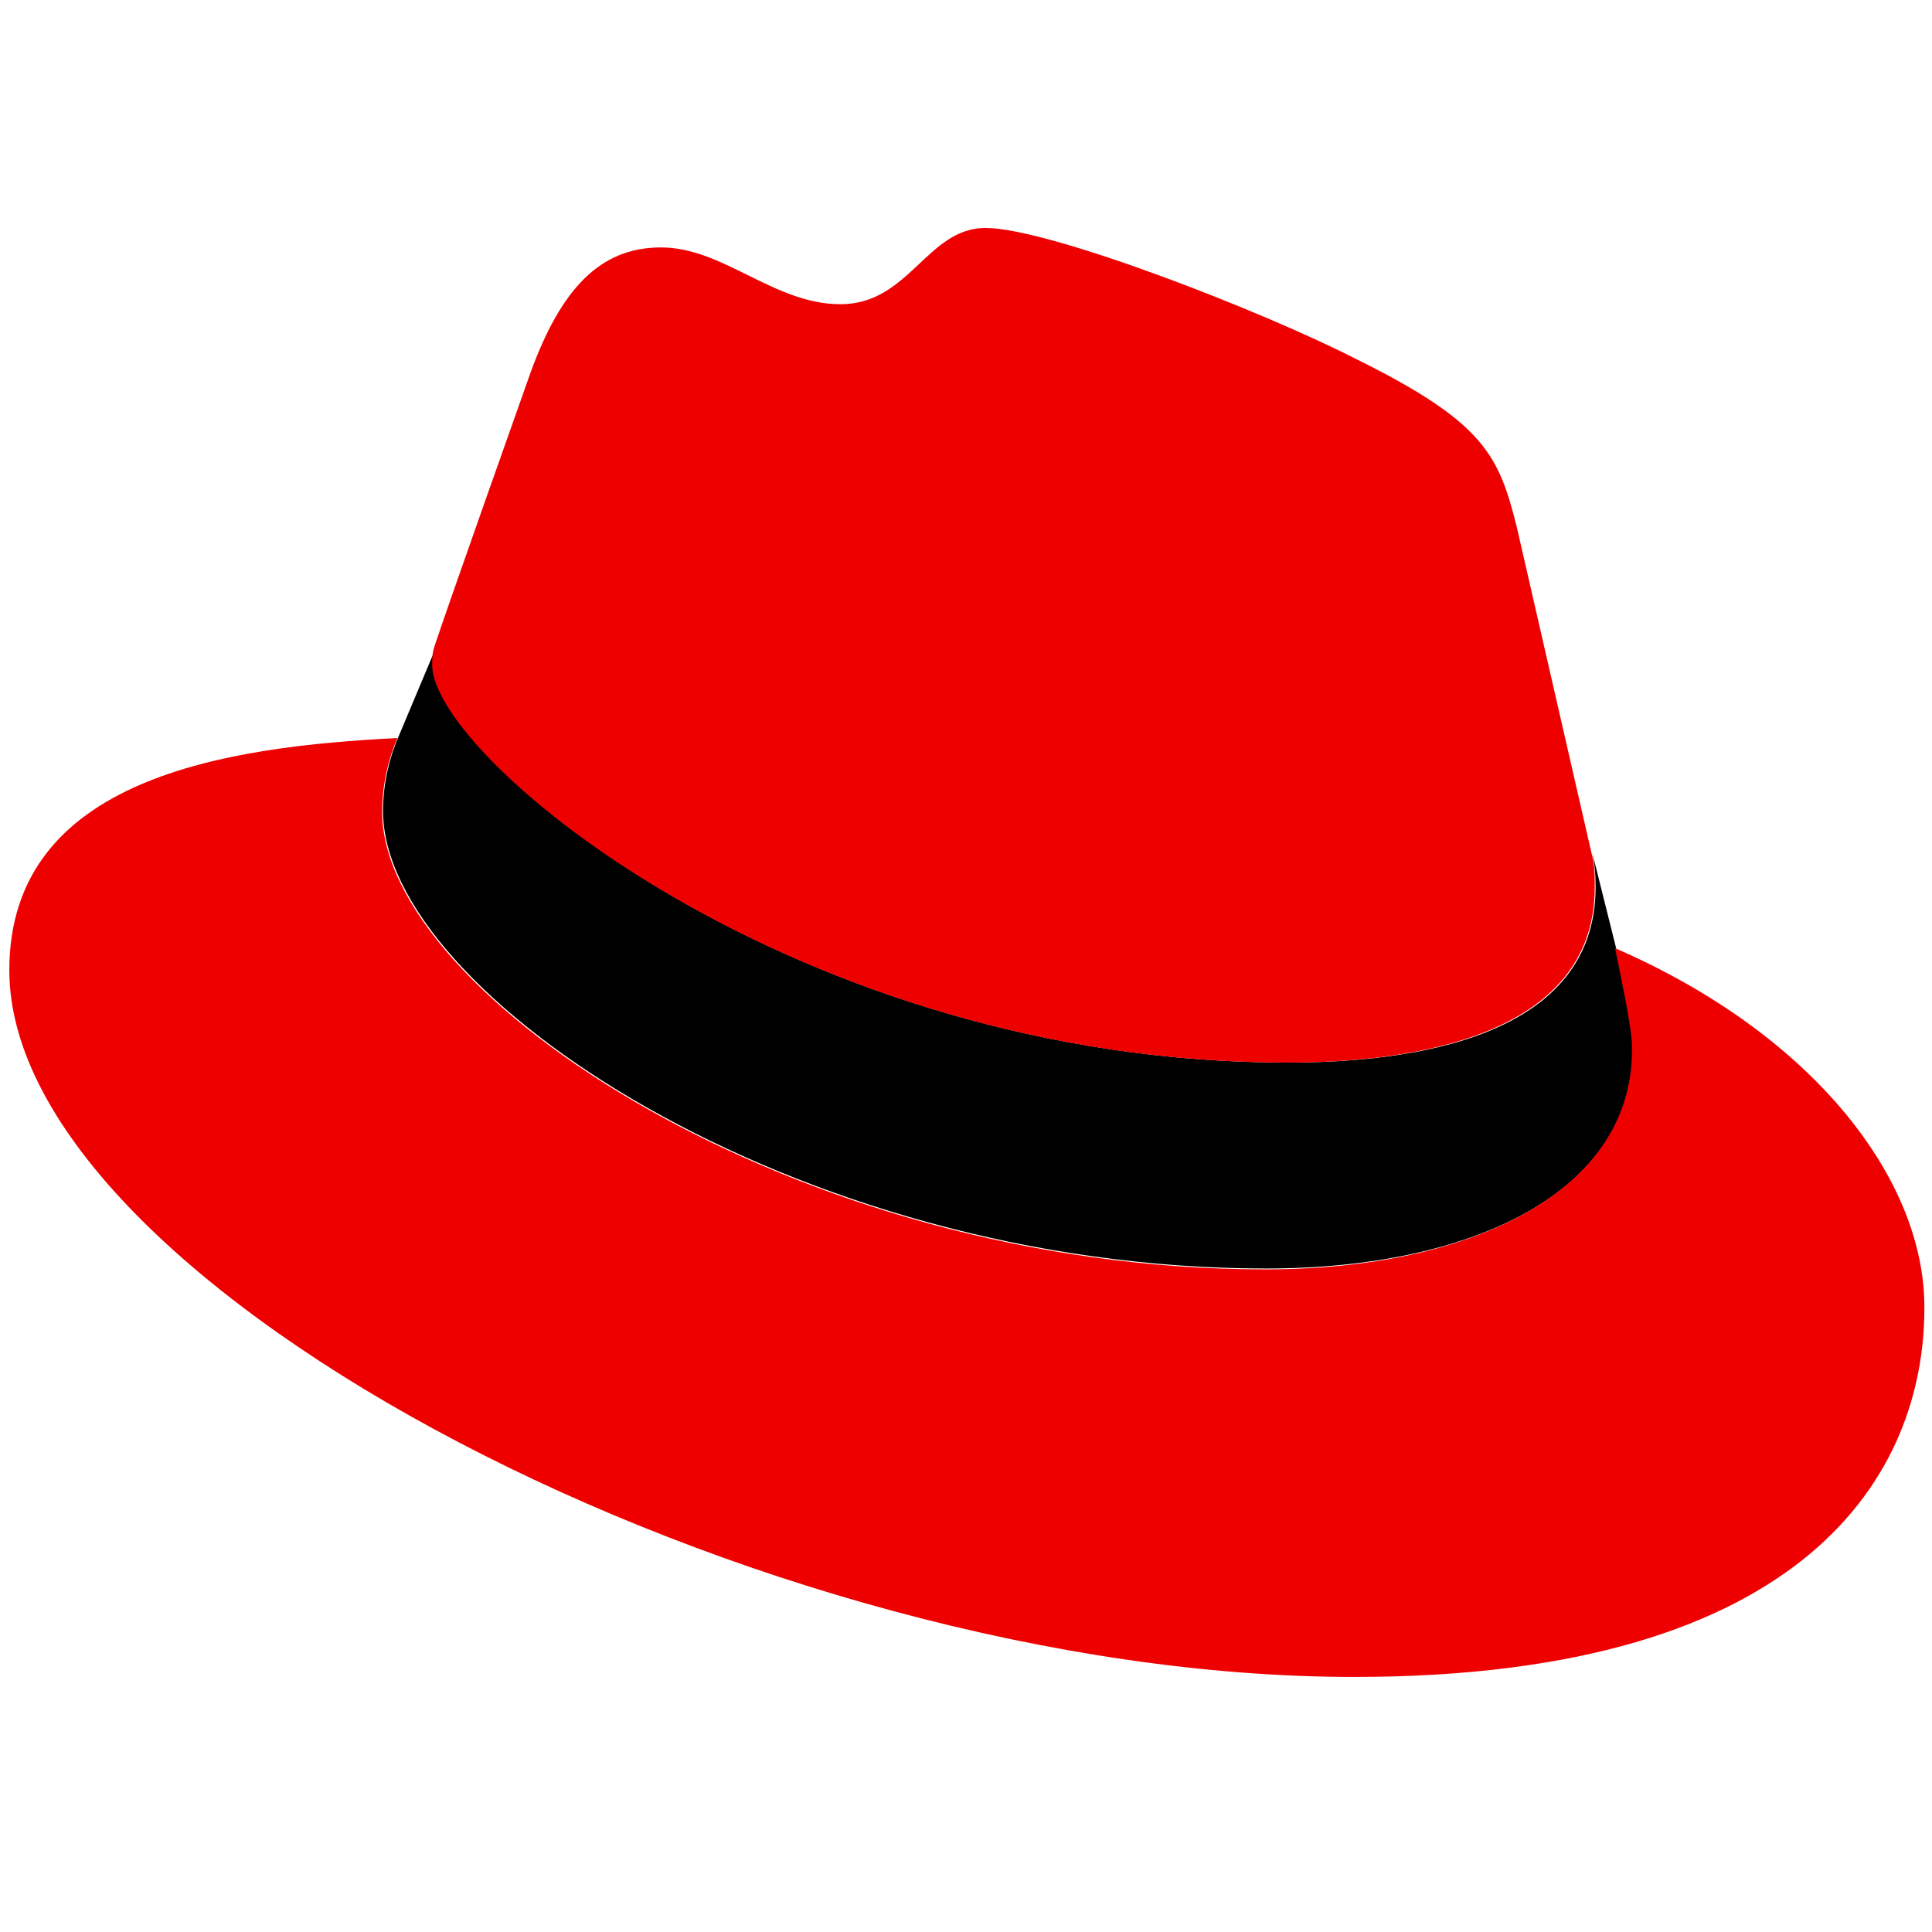
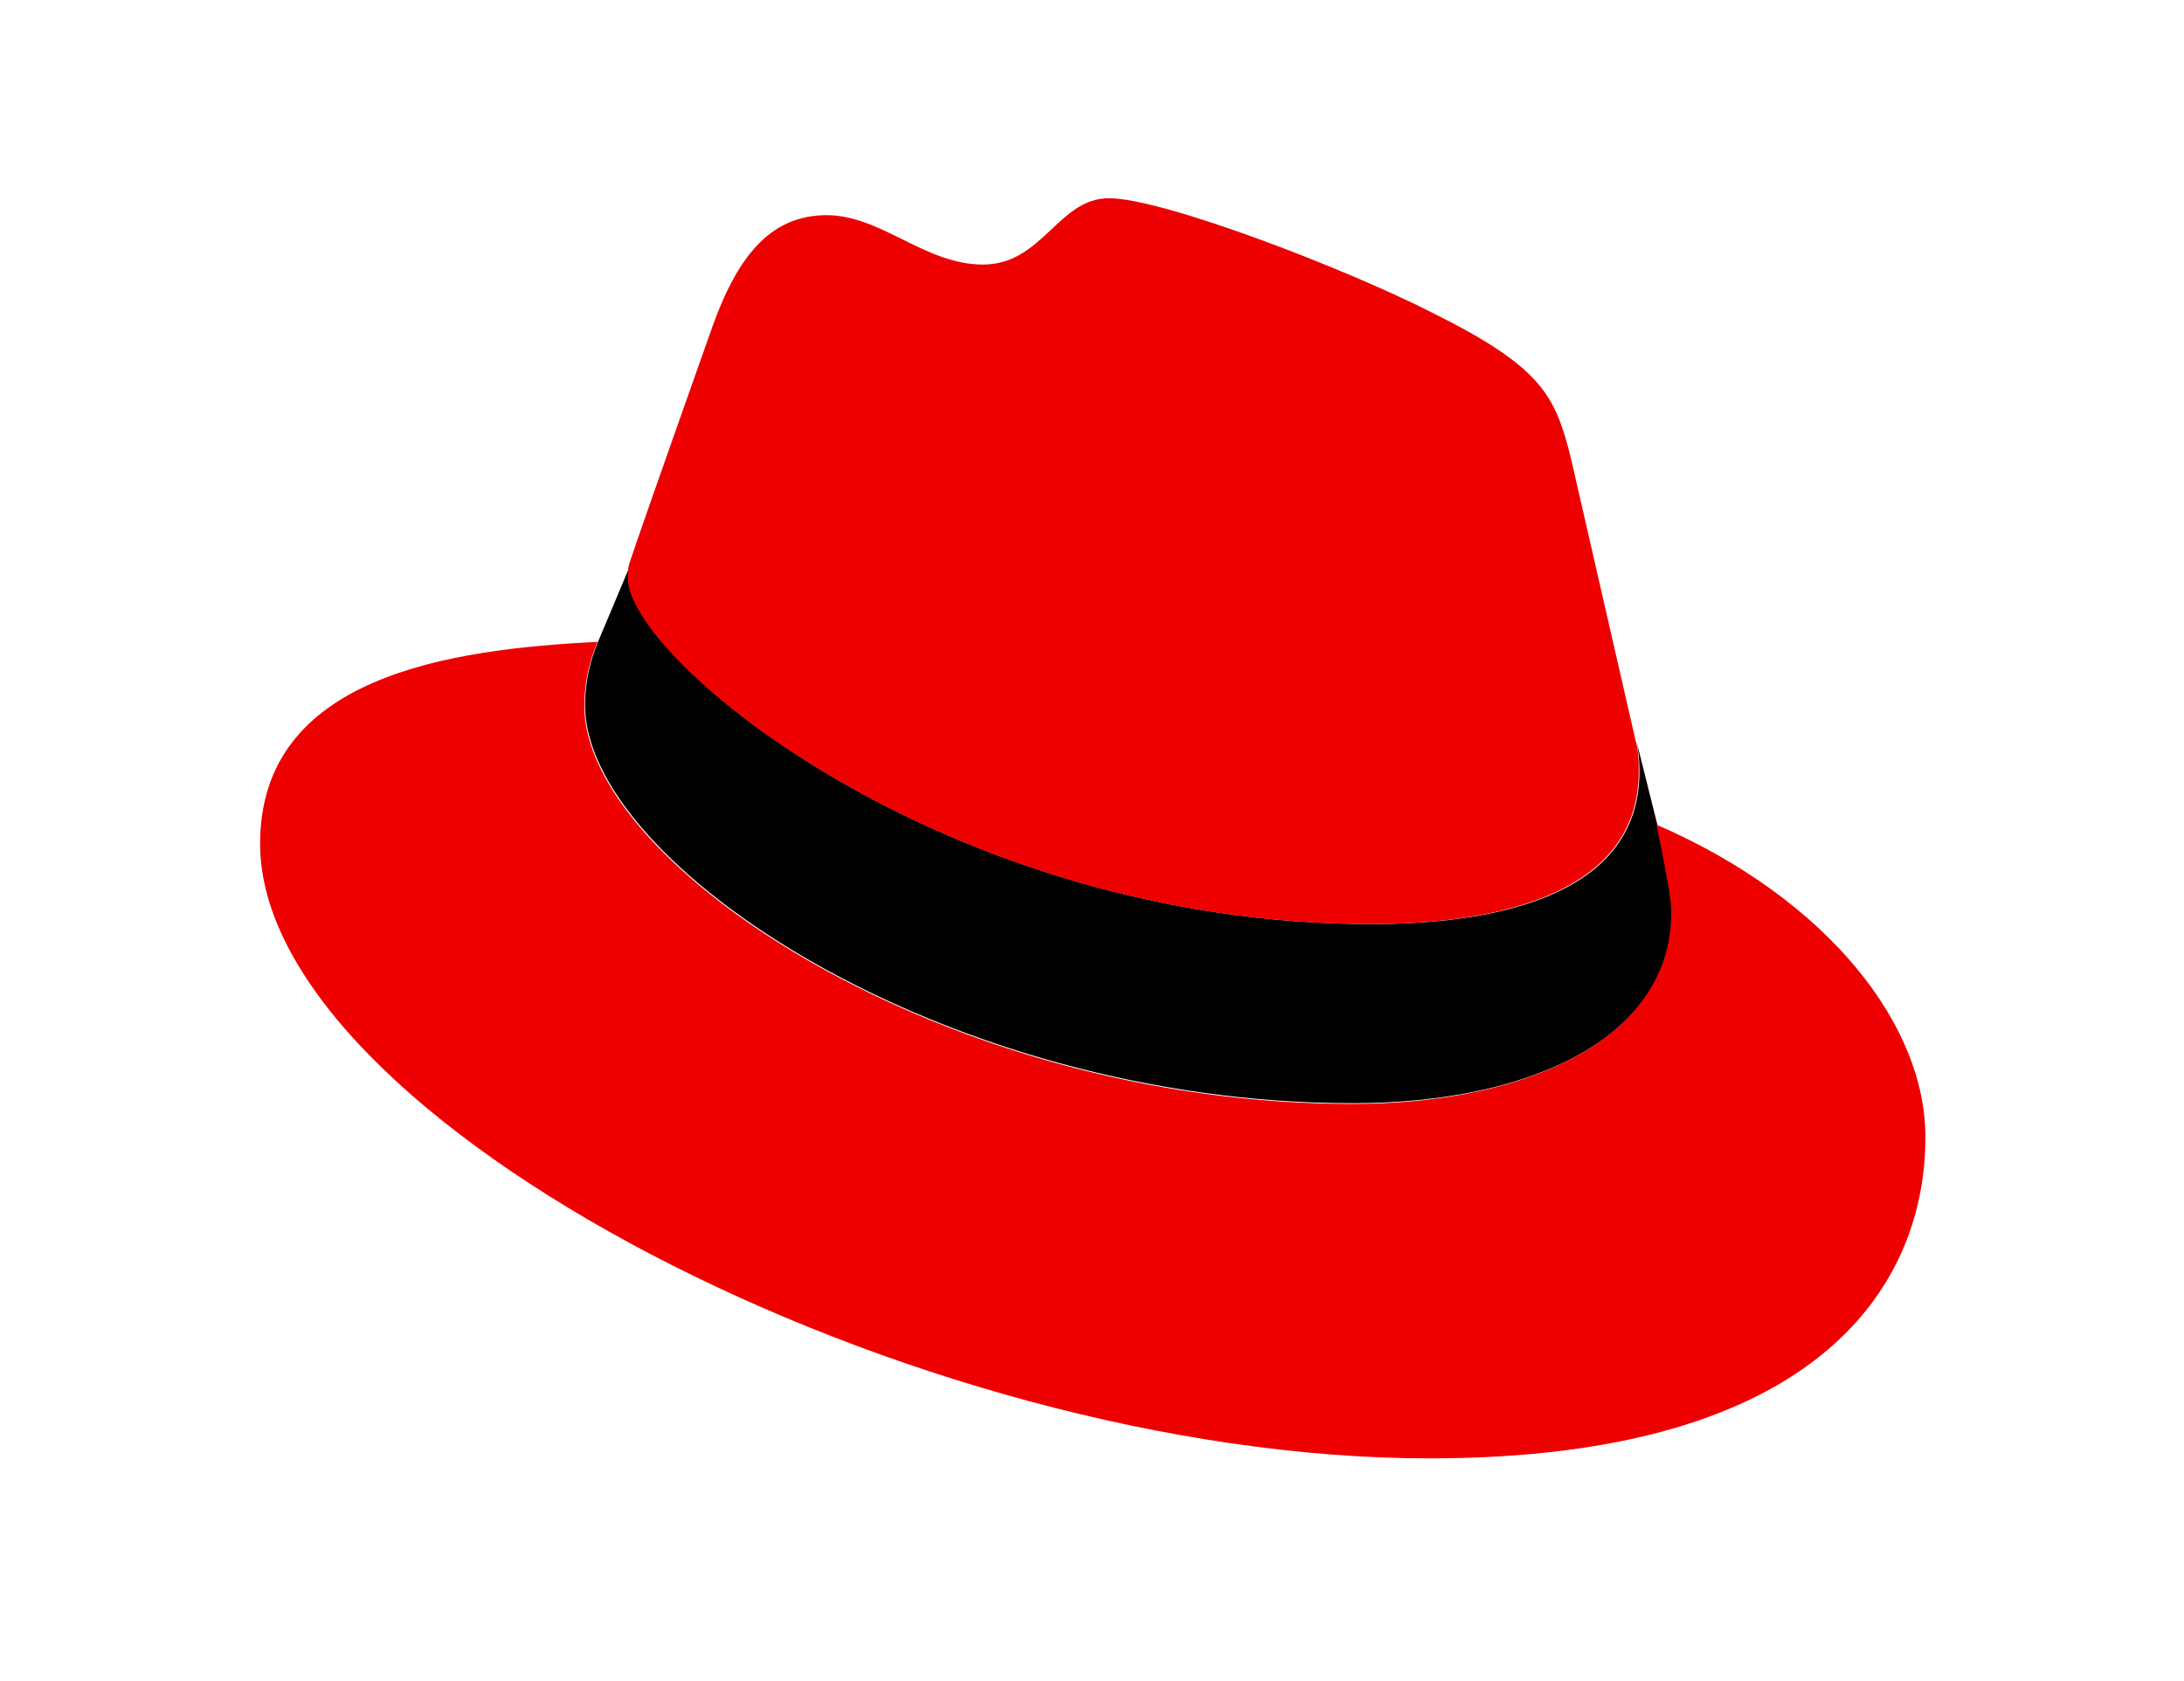
- <svg xmlns="http://www.w3.org/2000/svg" version="1.1" id="Layer_1" x="0px" y="0px" viewBox="0 0 228 228" style="enable-background:new 0 0 228 228;" xml:space="preserve">
+ <svg xmlns="http://www.w3.org/2000/svg" version="1.1" id="Layer_1" x="0px" y="0px" viewBox="0 0 228 228" width="39" height="30" style="enable-background:new 0 0 228 228;" xml:space="preserve">
  <style type="text/css">
	.st0{fill:#EE0000;}
</style>
  <g>
    <g>
      <path d="M187.9,100.6c0.3,1.3,0.4,2.7,0.4,4.1c0,17.7-21.5,20.7-36.3,20.7c-57.8,0-100.8-35.9-100.8-46.8c0-0.7,0-1.5,0.3-2.3    L47,87c-1,2.3-1.8,5.4-1.8,8.7c0,21.5,48.6,54,104.2,54c24.6,0,43.3-9.2,43.3-25.9c0-1.3,0-2.3-2-12L187.9,100.6z" />
      <path class="st0" d="M151.9,125.4c14.8,0,36.3-3.1,36.3-20.7c0-1.4,0-2.7-0.4-4.1l-8.8-38.4c-2.1-8.4-3.8-12.3-18.7-19.7    c-11.5-5.9-36.6-15.6-44-15.6c-6.9,0-9,9-17.1,9c-7.9,0-13.8-6.7-21.2-6.7c-7.2,0-11.8,4.9-15.4,14.8c0,0-10,28.2-11.3,32.2    c-0.3,0.8-0.3,1.6-0.3,2.3C51.1,89.5,94.2,125.4,151.9,125.4 M190.6,111.9c2,9.7,2,10.7,2,12c0,16.6-18.7,25.9-43.3,25.9    c-55.5,0-104.2-32.5-104.2-54c0-3.3,0.8-6.4,1.8-8.7c-20,1-45.8,4.6-45.8,27.4c0,37.4,88.6,83.4,158.7,83.4    c53.8,0,67.3-24.3,67.3-43.5C227.2,139.3,214.1,122.1,190.6,111.9" />
    </g>
  </g>
</svg>
